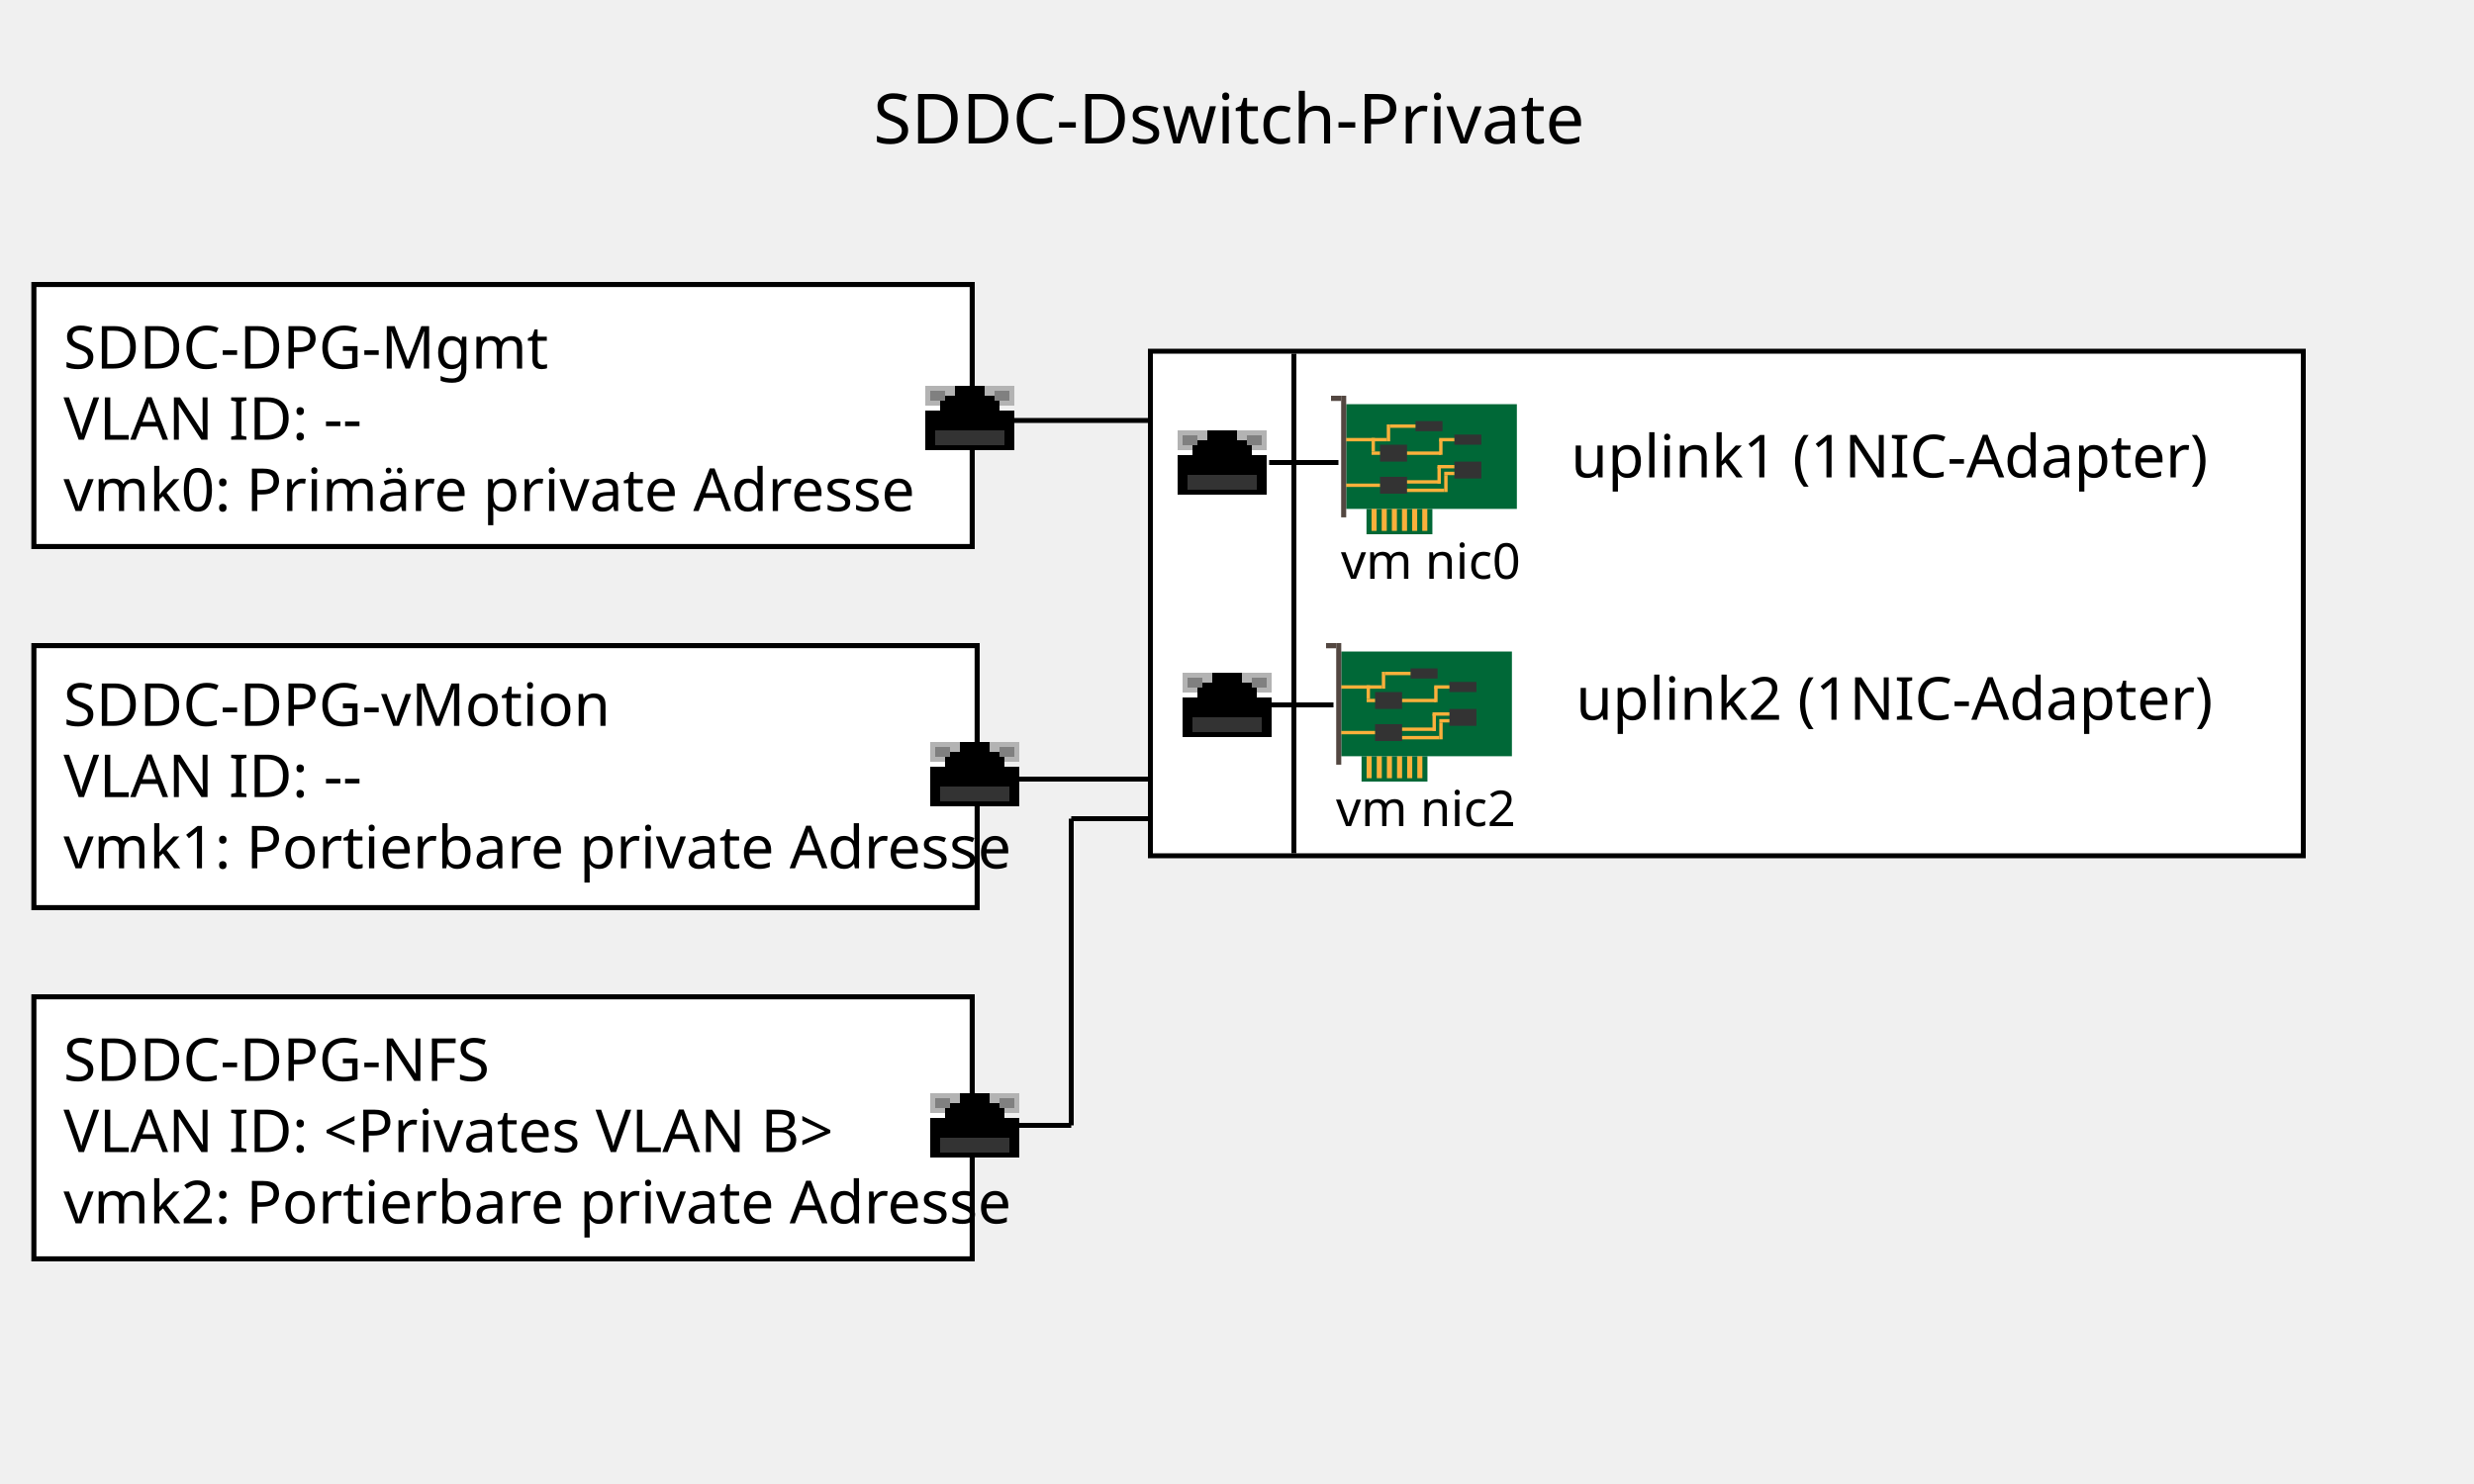
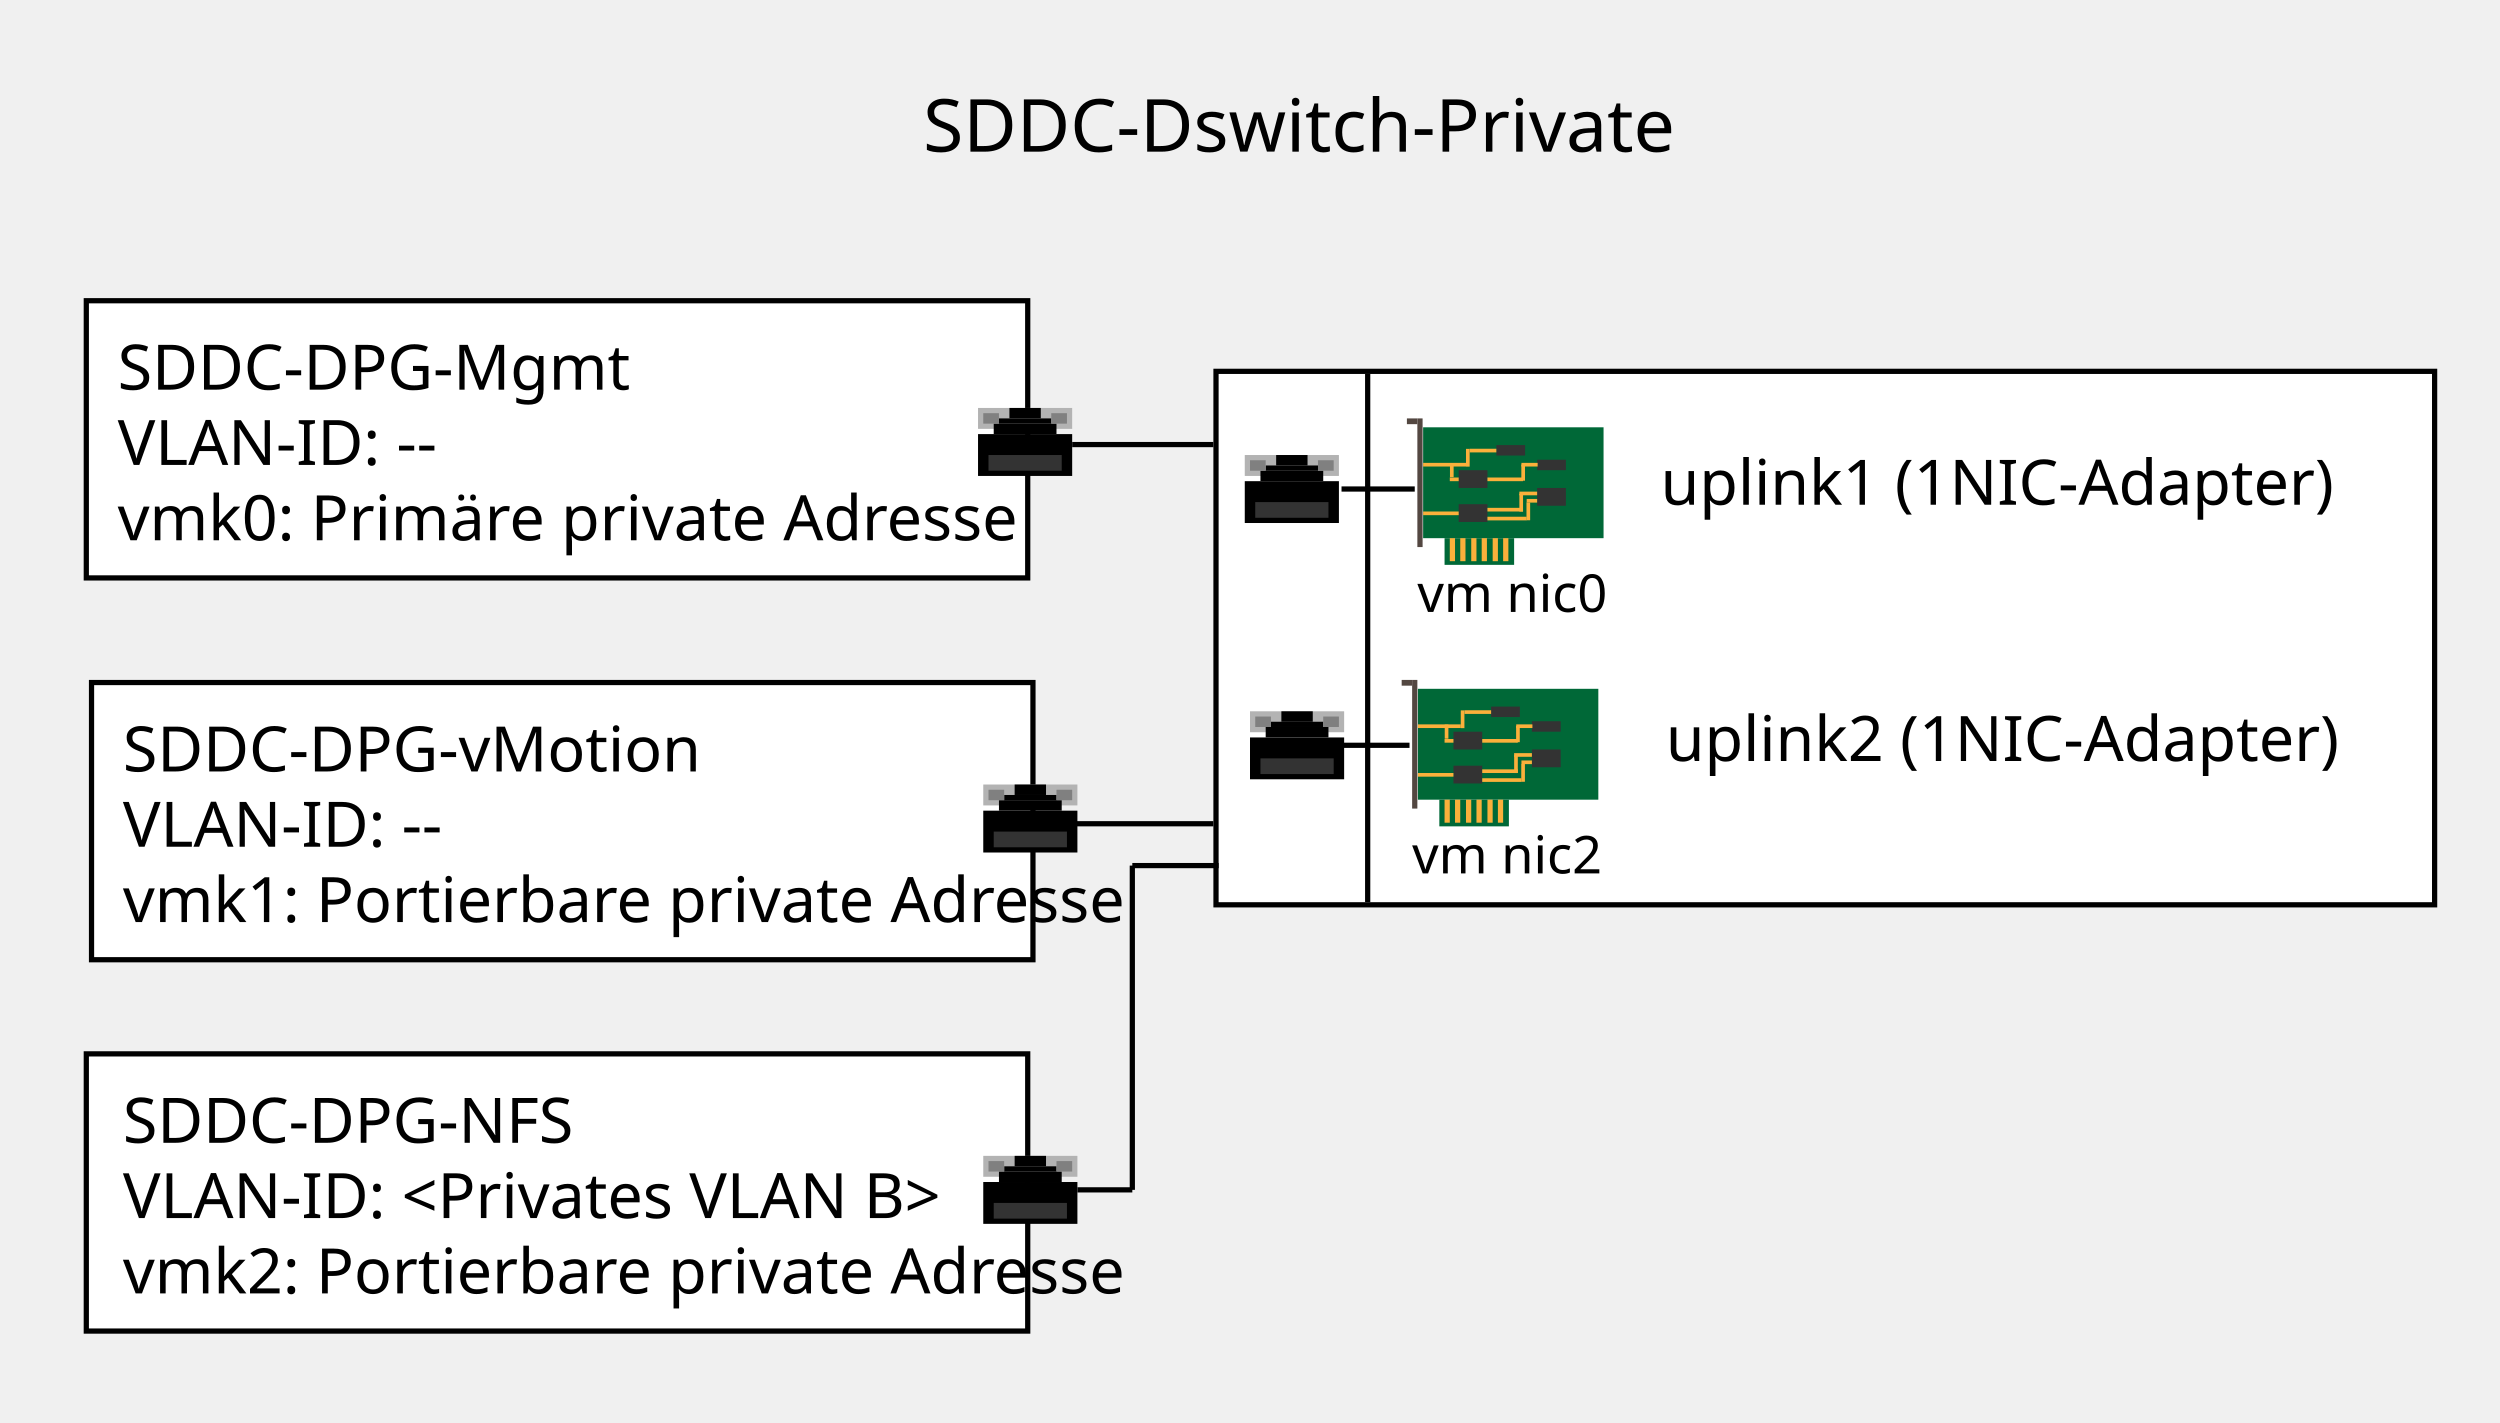
- <svg xmlns="http://www.w3.org/2000/svg" version="1.1" id="Layer_1" x="0px" y="0px" width="500px" height="300px" viewBox="0 0 500 300" enable-background="new 0 0 500 300" xml:space="preserve">
-   <g>
-     <rect x="6.847" y="57.513" fill="#FFFFFF" width="189.64" height="52.974" />
-     <path d="M195.974,58.026v51.947H7.36V58.026H195.974 M197,57H6.333v54H197V57L197,57z" />
-   </g>
-   <text transform="matrix(1 0 0 1 12.834 74.5)">
-     <tspan x="0" y="0" font-family="'IBMPlexSans'" font-size="12">SDDC-DPG-Mgmt</tspan>
-     <tspan x="0" y="14.4" font-family="'IBMPlexSans'" font-size="12">VLAN ID: --</tspan>
-     <tspan x="0" y="28.8" font-family="'IBMPlexSans'" font-size="12">vmk0: Primäre private Adresse</tspan>
-   </text>
-   <g>
-     <g>
-       <rect x="232.5" y="71" fill="#FFFFFF" width="233" height="102" />
+ <svg xmlns="http://www.w3.org/2000/svg" version="1.1" id="Layer_1" x="0px" y="0px" viewBox="0 0 478 272" style="enable-background:new 0 0 478 272;" xml:space="preserve">
+   <style type="text/css">
+ 	.st0{fill:#FFFFFF;}
+ 	.st1{font-family:'IBMPlexSans';}
+ 	.st2{font-size:12px;}
+ 	.st3{fill:#006837;}
+ 	.st4{fill:#FBB03B;}
+ 	.st5{fill:#534741;}
+ 	.st6{fill:#333333;}
+ 	.st7{font-size:14px;}
+ 	.st8{font-size:10px;}
+ 	.st9{fill:#B3B3B3;}
+ 	.st10{fill:#808080;}
+ 	.st11{fill:none;stroke:#000000;stroke-miterlimit:10;}
+ </style>
+   <g>
+     <g>
+       <rect x="16.5" y="57.5" class="st0" width="180" height="53" />
+       <path d="M196,58v52H17V58H196 M197,57H16v54h181V57L197,57z" />
+     </g>
+     <text transform="matrix(1 0 0 1 22.5 74.5)">
+       <tspan x="0" y="0" class="st1 st2">SDDC-DPG-Mgmt</tspan>
+       <tspan x="0" y="14.4" class="st1 st2">VLAN-ID: --</tspan>
+       <tspan x="0" y="28.8" class="st1 st2">vmk0: Primäre private Adresse</tspan>
+     </text>
+   </g>
+   <g>
+     <g>
+       <rect x="232.5" y="71" class="st0" width="233" height="102" />
      <path d="M465,71.5v101H233v-101H465 M466,70.5H232v103h234V70.5L466,70.5z" />
    </g>
  </g>
  <g>
-     <rect x="6.848" y="130.515" fill="#FFFFFF" width="190.637" height="52.971" />
-     <path d="M196.971,131.029v51.941H7.362v-51.941H196.971 M198,130H6.333v54H198V130L198,130z" />
-   </g>
-   <text transform="matrix(1 0 0 1 12.834 146.7314)">
-     <tspan x="0" y="0" font-family="'IBMPlexSans'" font-size="12">SDDC-DPG-vMotion</tspan>
-     <tspan x="0" y="14.399" font-family="'IBMPlexSans'" font-size="12">VLAN ID: --</tspan>
-     <tspan x="0" y="28.8" font-family="'IBMPlexSans'" font-size="12">vmk1: Portierbare private Adresse</tspan>
-   </text>
-   <g>
-     <rect x="6.847" y="201.513" fill="#FFFFFF" width="189.64" height="52.975" />
-     <path d="M195.974,202.026v51.947H7.36v-51.947H195.974 M197,201H6.333v54H197V201L197,201z" />
-   </g>
-   <text transform="matrix(1 0 0 1 12.834 218.5)">
-     <tspan x="0" y="0" font-family="'IBMPlexSans'" font-size="12">SDDC-DPG-NFS</tspan>
-     <tspan x="0" y="14.4" font-family="'IBMPlexSans'" font-size="12">VLAN ID: &lt;Privates VLAN B&gt;</tspan>
-     <tspan x="0" y="28.8" font-family="'IBMPlexSans'" font-size="12">vmk2: Portierbare private Adresse</tspan>
-   </text>
+     <g>
+       <rect x="17.5" y="130.5" class="st0" width="180" height="53" />
+       <path d="M197,131v52H18v-52H197 M198,130H17v54h181V130L198,130z" />
+     </g>
+     <text transform="matrix(1 0 0 1 23.5 147.5)">
+       <tspan x="0" y="0" class="st1 st2">SDDC-DPG-vMotion</tspan>
+       <tspan x="0" y="14.4" class="st1 st2">VLAN-ID: --</tspan>
+       <tspan x="0" y="28.8" class="st1 st2">vmk1: Portierbare private Adresse</tspan>
+     </text>
+   </g>
+   <g>
+     <g>
+       <rect x="16.5" y="201.5" class="st0" width="180" height="53" />
+       <path d="M196,202v52H17v-52H196 M197,201H16v54h181V201L197,201z" />
+     </g>
+     <text transform="matrix(1 0 0 1 23.5 218.5)">
+       <tspan x="0" y="0" class="st1 st2">SDDC-DPG-NFS</tspan>
+       <tspan x="0" y="14.4" class="st1 st2">VLAN-ID: &lt;Privates VLAN B&gt;</tspan>
+       <tspan x="0" y="28.8" class="st1 st2">vmk2: Portierbare private Adresse</tspan>
+     </text>
+   </g>
  <g>
    <g>
      <g>
        <g>
          <g>
-             <rect x="272.073" y="81.708" fill="#006837" width="34.487" height="21.17" />
-             <rect x="276.171" y="102.878" fill="#006837" width="13.317" height="5.122" />
+             <rect x="272.1" y="81.7" class="st3" width="34.5" height="21.2" />
+             <rect x="276.2" y="102.9" class="st3" width="13.3" height="5.1" />
          </g>
-           <rect x="277.195" y="102.878" fill="#FBB03B" width="1.024" height="4.439" />
-           <rect x="279.244" y="102.878" fill="#FBB03B" width="1.024" height="4.439" />
-           <rect x="281.293" y="102.878" fill="#FBB03B" width="1.024" height="4.439" />
-           <rect x="283.342" y="102.878" fill="#FBB03B" width="1.024" height="4.439" />
-           <rect x="285.391" y="102.878" fill="#FBB03B" width="1.024" height="4.439" />
-           <rect x="287.439" y="102.878" fill="#FBB03B" width="1.023" height="4.439" />
-         </g>
-         <g>
-           <rect x="271.049" y="80" fill="#534741" width="1.024" height="24.585" />
-           <rect x="269" y="80" fill="#534741" width="2.049" height="1.054" />
+           <rect x="277.2" y="102.9" class="st4" width="1" height="4.4" />
+           <rect x="279.2" y="102.9" class="st4" width="1" height="4.4" />
+           <rect x="281.3" y="102.9" class="st4" width="1" height="4.4" />
+           <rect x="283.3" y="102.9" class="st4" width="1" height="4.4" />
+           <rect x="285.4" y="102.9" class="st4" width="1" height="4.4" />
+           <rect x="287.4" y="102.9" class="st4" width="1" height="4.4" />
+         </g>
+         <g>
+           <rect x="271" y="80" class="st5" width="1" height="24.6" />
+           <rect x="269" y="80" class="st5" width="2" height="1.1" />
        </g>
      </g>
-       <rect x="278.902" y="89.902" fill="#333333" width="5.464" height="3.415" />
-       <rect x="293.927" y="87.854" fill="#333333" width="5.464" height="2.049" />
-       <rect x="286.073" y="85.122" fill="#333333" width="5.463" height="2.049" />
-       <rect x="278.902" y="96.39" fill="#333333" width="5.464" height="3.415" />
-       <rect x="293.927" y="93.317" fill="#333333" width="5.464" height="3.415" />
-     </g>
-     <rect x="272.073" y="97.756" fill="#FBB03B" width="6.829" height="0.683" />
-     <rect x="272.073" y="88.537" fill="#FBB03B" width="8.195" height="0.683" />
-     <rect x="280.951" y="85.805" fill="#FBB03B" width="5.122" height="0.683" />
-     <rect x="280.269" y="85.805" fill="#FBB03B" width="0.683" height="3.415" />
-     <rect x="290.854" y="88.878" fill="#FBB03B" width="0.683" height="3.073" />
-     <rect x="277.195" y="88.537" fill="#FBB03B" width="0.683" height="2.731" />
-     <rect x="290.512" y="94.341" fill="#FBB03B" width="0.684" height="3.415" />
-     <rect x="291.878" y="96.049" fill="#FBB03B" width="0.683" height="3.415" />
-     <rect x="277.195" y="91.268" fill="#FBB03B" width="1.707" height="0.683" />
-     <rect x="284.366" y="98.78" fill="#FBB03B" width="7.512" height="0.683" />
-     <rect x="284.366" y="97.073" fill="#FBB03B" width="6.829" height="0.683" />
-     <rect x="290.512" y="94" fill="#FBB03B" width="3.415" height="0.683" />
-     <rect x="290.854" y="88.537" fill="#FBB03B" width="3.073" height="0.683" />
-     <rect x="291.878" y="95.366" fill="#FBB03B" width="2.049" height="0.683" />
-     <rect x="284.366" y="91.268" fill="#FBB03B" width="6.829" height="0.683" />
+       <rect x="278.9" y="89.9" class="st6" width="5.5" height="3.4" />
+       <rect x="293.9" y="87.9" class="st6" width="5.5" height="2" />
+       <rect x="286.1" y="85.1" class="st6" width="5.5" height="2" />
+       <rect x="278.9" y="96.4" class="st6" width="5.5" height="3.4" />
+       <rect x="293.9" y="93.3" class="st6" width="5.5" height="3.4" />
+     </g>
+     <rect x="272.1" y="97.8" class="st4" width="6.8" height="0.7" />
+     <rect x="272.1" y="88.5" class="st4" width="8.2" height="0.7" />
+     <rect x="281" y="85.8" class="st4" width="5.1" height="0.7" />
+     <rect x="278.9" y="87.2" transform="matrix(6.123234e-17 -1 1 6.123234e-17 193.0976 368.1219)" class="st4" width="3.4" height="0.7" />
+     <rect x="289.7" y="90.1" transform="matrix(6.123234e-17 -1 1 6.123234e-17 200.7805 381.6097)" class="st4" width="3.1" height="0.7" />
+     <rect x="276.2" y="89.6" transform="matrix(6.123234e-17 -1 1 6.123234e-17 187.6341 367.439)" class="st4" width="2.7" height="0.7" />
+     <rect x="289.1" y="95.7" transform="matrix(6.123234e-17 -1 1 6.123234e-17 194.8049 386.9024)" class="st4" width="3.4" height="0.7" />
+     <rect x="290.5" y="97.4" transform="matrix(6.123234e-17 -1 1 6.123234e-17 194.4634 389.9756)" class="st4" width="3.4" height="0.7" />
+     <rect x="277.2" y="91.3" class="st4" width="1.7" height="0.7" />
+     <rect x="284.4" y="98.8" class="st4" width="7.5" height="0.7" />
+     <rect x="284.4" y="97.1" class="st4" width="6.8" height="0.7" />
+     <rect x="290.5" y="94" class="st4" width="3.4" height="0.7" />
+     <rect x="290.9" y="88.5" class="st4" width="3.1" height="0.7" />
+     <rect x="291.9" y="95.4" class="st4" width="2" height="0.7" />
+     <rect x="284.4" y="91.3" class="st4" width="6.8" height="0.7" />
  </g>
  <g>
    <g>
      <g>
        <g>
          <g>
-             <rect x="271.073" y="131.708" fill="#006837" width="34.487" height="21.17" />
-             <rect x="275.171" y="152.878" fill="#006837" width="13.317" height="5.122" />
+             <rect x="271.1" y="131.7" class="st3" width="34.5" height="21.2" />
+             <rect x="275.2" y="152.9" class="st3" width="13.3" height="5.1" />
          </g>
-           <rect x="276.195" y="152.878" fill="#FBB03B" width="1.024" height="4.439" />
-           <rect x="278.244" y="152.878" fill="#FBB03B" width="1.024" height="4.439" />
-           <rect x="280.293" y="152.878" fill="#FBB03B" width="1.024" height="4.439" />
-           <rect x="282.342" y="152.878" fill="#FBB03B" width="1.024" height="4.439" />
-           <rect x="284.391" y="152.878" fill="#FBB03B" width="1.024" height="4.439" />
-           <rect x="286.439" y="152.878" fill="#FBB03B" width="1.023" height="4.439" />
-         </g>
-         <g>
-           <rect x="270.049" y="130" fill="#534741" width="1.024" height="24.585" />
-           <rect x="268" y="130" fill="#534741" width="2.049" height="1.054" />
+           <rect x="276.2" y="152.9" class="st4" width="1" height="4.4" />
+           <rect x="278.2" y="152.9" class="st4" width="1" height="4.4" />
+           <rect x="280.3" y="152.9" class="st4" width="1" height="4.4" />
+           <rect x="282.3" y="152.9" class="st4" width="1" height="4.4" />
+           <rect x="284.4" y="152.9" class="st4" width="1" height="4.4" />
+           <rect x="286.4" y="152.9" class="st4" width="1" height="4.4" />
+         </g>
+         <g>
+           <rect x="270" y="130" class="st5" width="1" height="24.6" />
+           <rect x="268" y="130" class="st5" width="2" height="1.1" />
        </g>
      </g>
-       <rect x="277.902" y="139.902" fill="#333333" width="5.464" height="3.415" />
-       <rect x="292.927" y="137.854" fill="#333333" width="5.464" height="2.049" />
-       <rect x="285.073" y="135.122" fill="#333333" width="5.463" height="2.049" />
-       <rect x="277.902" y="146.39" fill="#333333" width="5.464" height="3.415" />
-       <rect x="292.927" y="143.317" fill="#333333" width="5.464" height="3.415" />
-     </g>
-     <rect x="271.073" y="147.756" fill="#FBB03B" width="6.829" height="0.683" />
-     <rect x="271.073" y="138.537" fill="#FBB03B" width="8.195" height="0.683" />
-     <rect x="279.951" y="135.805" fill="#FBB03B" width="5.122" height="0.683" />
-     <rect x="279.269" y="135.805" fill="#FBB03B" width="0.683" height="3.415" />
-     <rect x="289.854" y="138.878" fill="#FBB03B" width="0.683" height="3.073" />
-     <rect x="276.195" y="138.537" fill="#FBB03B" width="0.683" height="2.731" />
-     <rect x="289.512" y="144.341" fill="#FBB03B" width="0.684" height="3.415" />
-     <rect x="290.878" y="146.049" fill="#FBB03B" width="0.683" height="3.415" />
-     <rect x="276.195" y="141.268" fill="#FBB03B" width="1.707" height="0.683" />
-     <rect x="283.366" y="148.78" fill="#FBB03B" width="7.512" height="0.683" />
-     <rect x="283.366" y="147.073" fill="#FBB03B" width="6.829" height="0.683" />
-     <rect x="289.512" y="144" fill="#FBB03B" width="3.415" height="0.683" />
-     <rect x="289.854" y="138.537" fill="#FBB03B" width="3.073" height="0.683" />
-     <rect x="290.878" y="145.366" fill="#FBB03B" width="2.049" height="0.683" />
-     <rect x="283.366" y="141.268" fill="#FBB03B" width="6.829" height="0.683" />
-   </g>
-   <text transform="matrix(1 0 0 1 176.5 29)" font-family="'IBMPlexSans'" font-size="14">SDDC-Dswitch-Private</text>
-   <text transform="matrix(1 0 0 1 317.5 96.5)" font-family="'IBMPlexSans'" font-size="12">uplink1 (1NIC-Adapter)</text>
-   <text transform="matrix(1 0 0 1 318.5 145.5)" font-family="'IBMPlexSans'" font-size="12">uplink2 (1NIC-Adapter)</text>
-   <text transform="matrix(1 0 0 1 271 117)" font-family="'IBMPlexSans'" font-size="10">vm nic0</text>
-   <text transform="matrix(1 0 0 1 270 167)" font-family="'IBMPlexSans'" font-size="10">vm nic2</text>
-   <g>
-     <rect x="238" y="87" fill="#B3B3B3" width="18" height="4" />
+       <rect x="277.9" y="139.9" class="st6" width="5.5" height="3.4" />
+       <rect x="292.9" y="137.9" class="st6" width="5.5" height="2" />
+       <rect x="285.1" y="135.1" class="st6" width="5.5" height="2" />
+       <rect x="277.9" y="146.4" class="st6" width="5.5" height="3.4" />
+       <rect x="292.9" y="143.3" class="st6" width="5.5" height="3.4" />
+     </g>
+     <rect x="271.1" y="147.8" class="st4" width="6.8" height="0.7" />
+     <rect x="271.1" y="138.5" class="st4" width="8.2" height="0.7" />
+     <rect x="280" y="135.8" class="st4" width="5.1" height="0.7" />
+     <rect x="277.9" y="137.2" transform="matrix(6.123234e-17 -1 1 6.123234e-17 142.0976 417.1219)" class="st4" width="3.4" height="0.7" />
+     <rect x="288.7" y="140.1" transform="matrix(6.123234e-17 -1 1 6.123234e-17 149.7805 430.6097)" class="st4" width="3.1" height="0.7" />
+     <rect x="275.2" y="139.6" transform="matrix(6.123234e-17 -1 1 6.123234e-17 136.6341 416.439)" class="st4" width="2.7" height="0.7" />
+     <rect x="288.1" y="145.7" transform="matrix(6.123234e-17 -1 1 6.123234e-17 143.8049 435.9024)" class="st4" width="3.4" height="0.7" />
+     <rect x="289.5" y="147.4" transform="matrix(6.123234e-17 -1 1 6.123234e-17 143.4634 438.9756)" class="st4" width="3.4" height="0.7" />
+     <rect x="276.2" y="141.3" class="st4" width="1.7" height="0.7" />
+     <rect x="283.4" y="148.8" class="st4" width="7.5" height="0.7" />
+     <rect x="283.4" y="147.1" class="st4" width="6.8" height="0.7" />
+     <rect x="289.5" y="144" class="st4" width="3.4" height="0.7" />
+     <rect x="289.9" y="138.5" class="st4" width="3.1" height="0.7" />
+     <rect x="290.9" y="145.4" class="st4" width="2" height="0.7" />
+     <rect x="283.4" y="141.3" class="st4" width="6.8" height="0.7" />
+   </g>
+   <text transform="matrix(1 0 0 1 176.5 29)" class="st1 st7">SDDC-Dswitch-Private</text>
+   <text transform="matrix(1 0 0 1 317.5 96.5)" class="st1 st2">uplink1 (1NIC-Adapter)</text>
+   <text transform="matrix(1 0 0 1 318.5 145.5)" class="st1 st2">uplink2 (1NIC-Adapter)</text>
+   <text transform="matrix(1 0 0 1 271 117)" class="st1 st8">vm nic0</text>
+   <text transform="matrix(1 0 0 1 270 167)" class="st1 st8">vm nic2</text>
+   <g>
+     <rect x="238" y="87" class="st9" width="18" height="4" />
    <rect x="238" y="92" width="18" height="8" />
    <rect x="241" y="90" width="12" height="2" />
    <rect x="242" y="89" width="10" height="1" />
    <rect x="244" y="87" width="6" height="2" />
-     <rect x="240" y="96" fill="#333333" width="14" height="3" />
-     <rect x="239" y="88" fill="#808080" width="3" height="2" />
-     <rect x="252" y="88" fill="#808080" width="3" height="2" />
-   </g>
-   <g>
-     <rect x="187" y="78" fill="#B3B3B3" width="18" height="4" />
+     <rect x="240" y="96" class="st6" width="14" height="3" />
+     <rect x="239" y="88" class="st10" width="3" height="2" />
+     <rect x="252" y="88" class="st10" width="3" height="2" />
+   </g>
+   <g>
+     <rect x="187" y="78" class="st9" width="18" height="4" />
    <rect x="187" y="83" width="18" height="8" />
    <rect x="190" y="81" width="12" height="2" />
    <rect x="191" y="80" width="10" height="1" />
    <rect x="193" y="78" width="6" height="2" />
-     <rect x="189" y="87" fill="#333333" width="14" height="3" />
-     <rect x="188" y="79" fill="#808080" width="3" height="2" />
-     <rect x="201" y="79" fill="#808080" width="3" height="2" />
-   </g>
-   <g>
-     <rect x="239" y="136" fill="#B3B3B3" width="18" height="4" />
+     <rect x="189" y="87" class="st6" width="14" height="3" />
+     <rect x="188" y="79" class="st10" width="3" height="2" />
+     <rect x="201" y="79" class="st10" width="3" height="2" />
+   </g>
+   <g>
+     <rect x="239" y="136" class="st9" width="18" height="4" />
    <rect x="239" y="141" width="18" height="8" />
    <rect x="242" y="139" width="12" height="2" />
    <rect x="243" y="138" width="10" height="1" />
    <rect x="245" y="136" width="6" height="2" />
-     <rect x="241" y="145" fill="#333333" width="14" height="3" />
-     <rect x="240" y="137" fill="#808080" width="3" height="2" />
-     <rect x="253" y="137" fill="#808080" width="3" height="2" />
-   </g>
-   <g>
-     <rect x="188" y="150" fill="#B3B3B3" width="18" height="4" />
+     <rect x="241" y="145" class="st6" width="14" height="3" />
+     <rect x="240" y="137" class="st10" width="3" height="2" />
+     <rect x="253" y="137" class="st10" width="3" height="2" />
+   </g>
+   <g>
+     <rect x="188" y="150" class="st9" width="18" height="4" />
    <rect x="188" y="155" width="18" height="8" />
    <rect x="191" y="153" width="12" height="2" />
    <rect x="192" y="152" width="10" height="1" />
    <rect x="194" y="150" width="6" height="2" />
-     <rect x="190" y="159" fill="#333333" width="14" height="3" />
-     <rect x="189" y="151" fill="#808080" width="3" height="2" />
-     <rect x="202" y="151" fill="#808080" width="3" height="2" />
-   </g>
-   <g>
-     <rect x="188" y="221" fill="#B3B3B3" width="18" height="4" />
+     <rect x="190" y="159" class="st6" width="14" height="3" />
+     <rect x="189" y="151" class="st10" width="3" height="2" />
+     <rect x="202" y="151" class="st10" width="3" height="2" />
+   </g>
+   <g>
+     <rect x="188" y="221" class="st9" width="18" height="4" />
    <rect x="188" y="226" width="18" height="8" />
    <rect x="191" y="224" width="12" height="2" />
    <rect x="192" y="223" width="10" height="1" />
    <rect x="194" y="221" width="6" height="2" />
-     <rect x="190" y="230" fill="#333333" width="14" height="3" />
-     <rect x="189" y="222" fill="#808080" width="3" height="2" />
-     <rect x="202" y="222" fill="#808080" width="3" height="2" />
-   </g>
-   <line fill="none" stroke="#000000" stroke-miterlimit="10" x1="205" y1="85" x2="232" y2="85" />
-   <line fill="none" stroke="#000000" stroke-miterlimit="10" x1="205" y1="157.5" x2="232" y2="157.5" />
-   <line fill="none" stroke="#000000" stroke-miterlimit="10" x1="206" y1="227.5" x2="216.5" y2="227.5" />
-   <line fill="none" stroke="#000000" stroke-miterlimit="10" x1="256.5" y1="93.5" x2="270.5" y2="93.5" />
-   <line fill="none" stroke="#000000" stroke-miterlimit="10" x1="256.5" y1="142.5" x2="269.5" y2="142.5" />
-   <line fill="none" stroke="#000000" stroke-miterlimit="10" x1="261.5" y1="71.5" x2="261.5" y2="172.5" />
-   <line fill="none" stroke="#000000" stroke-miterlimit="10" x1="216.5" y1="165.5" x2="216.5" y2="227.5" />
-   <line fill="none" stroke="#000000" stroke-miterlimit="10" x1="233" y1="165.5" x2="216.5" y2="165.5" />
+     <rect x="190" y="230" class="st6" width="14" height="3" />
+     <rect x="189" y="222" class="st10" width="3" height="2" />
+     <rect x="202" y="222" class="st10" width="3" height="2" />
+   </g>
+   <line class="st11" x1="205" y1="85" x2="232" y2="85" />
+   <line class="st11" x1="205" y1="157.5" x2="232" y2="157.5" />
+   <line class="st11" x1="206" y1="227.5" x2="216.5" y2="227.5" />
+   <line class="st11" x1="256.5" y1="93.5" x2="270.5" y2="93.5" />
+   <line class="st11" x1="256.5" y1="142.5" x2="269.5" y2="142.5" />
+   <line class="st11" x1="261.5" y1="71.5" x2="261.5" y2="172.5" />
+   <line class="st11" x1="216.5" y1="165.5" x2="216.5" y2="227.5" />
+   <line class="st11" x1="233" y1="165.5" x2="216.5" y2="165.5" />
</svg>
